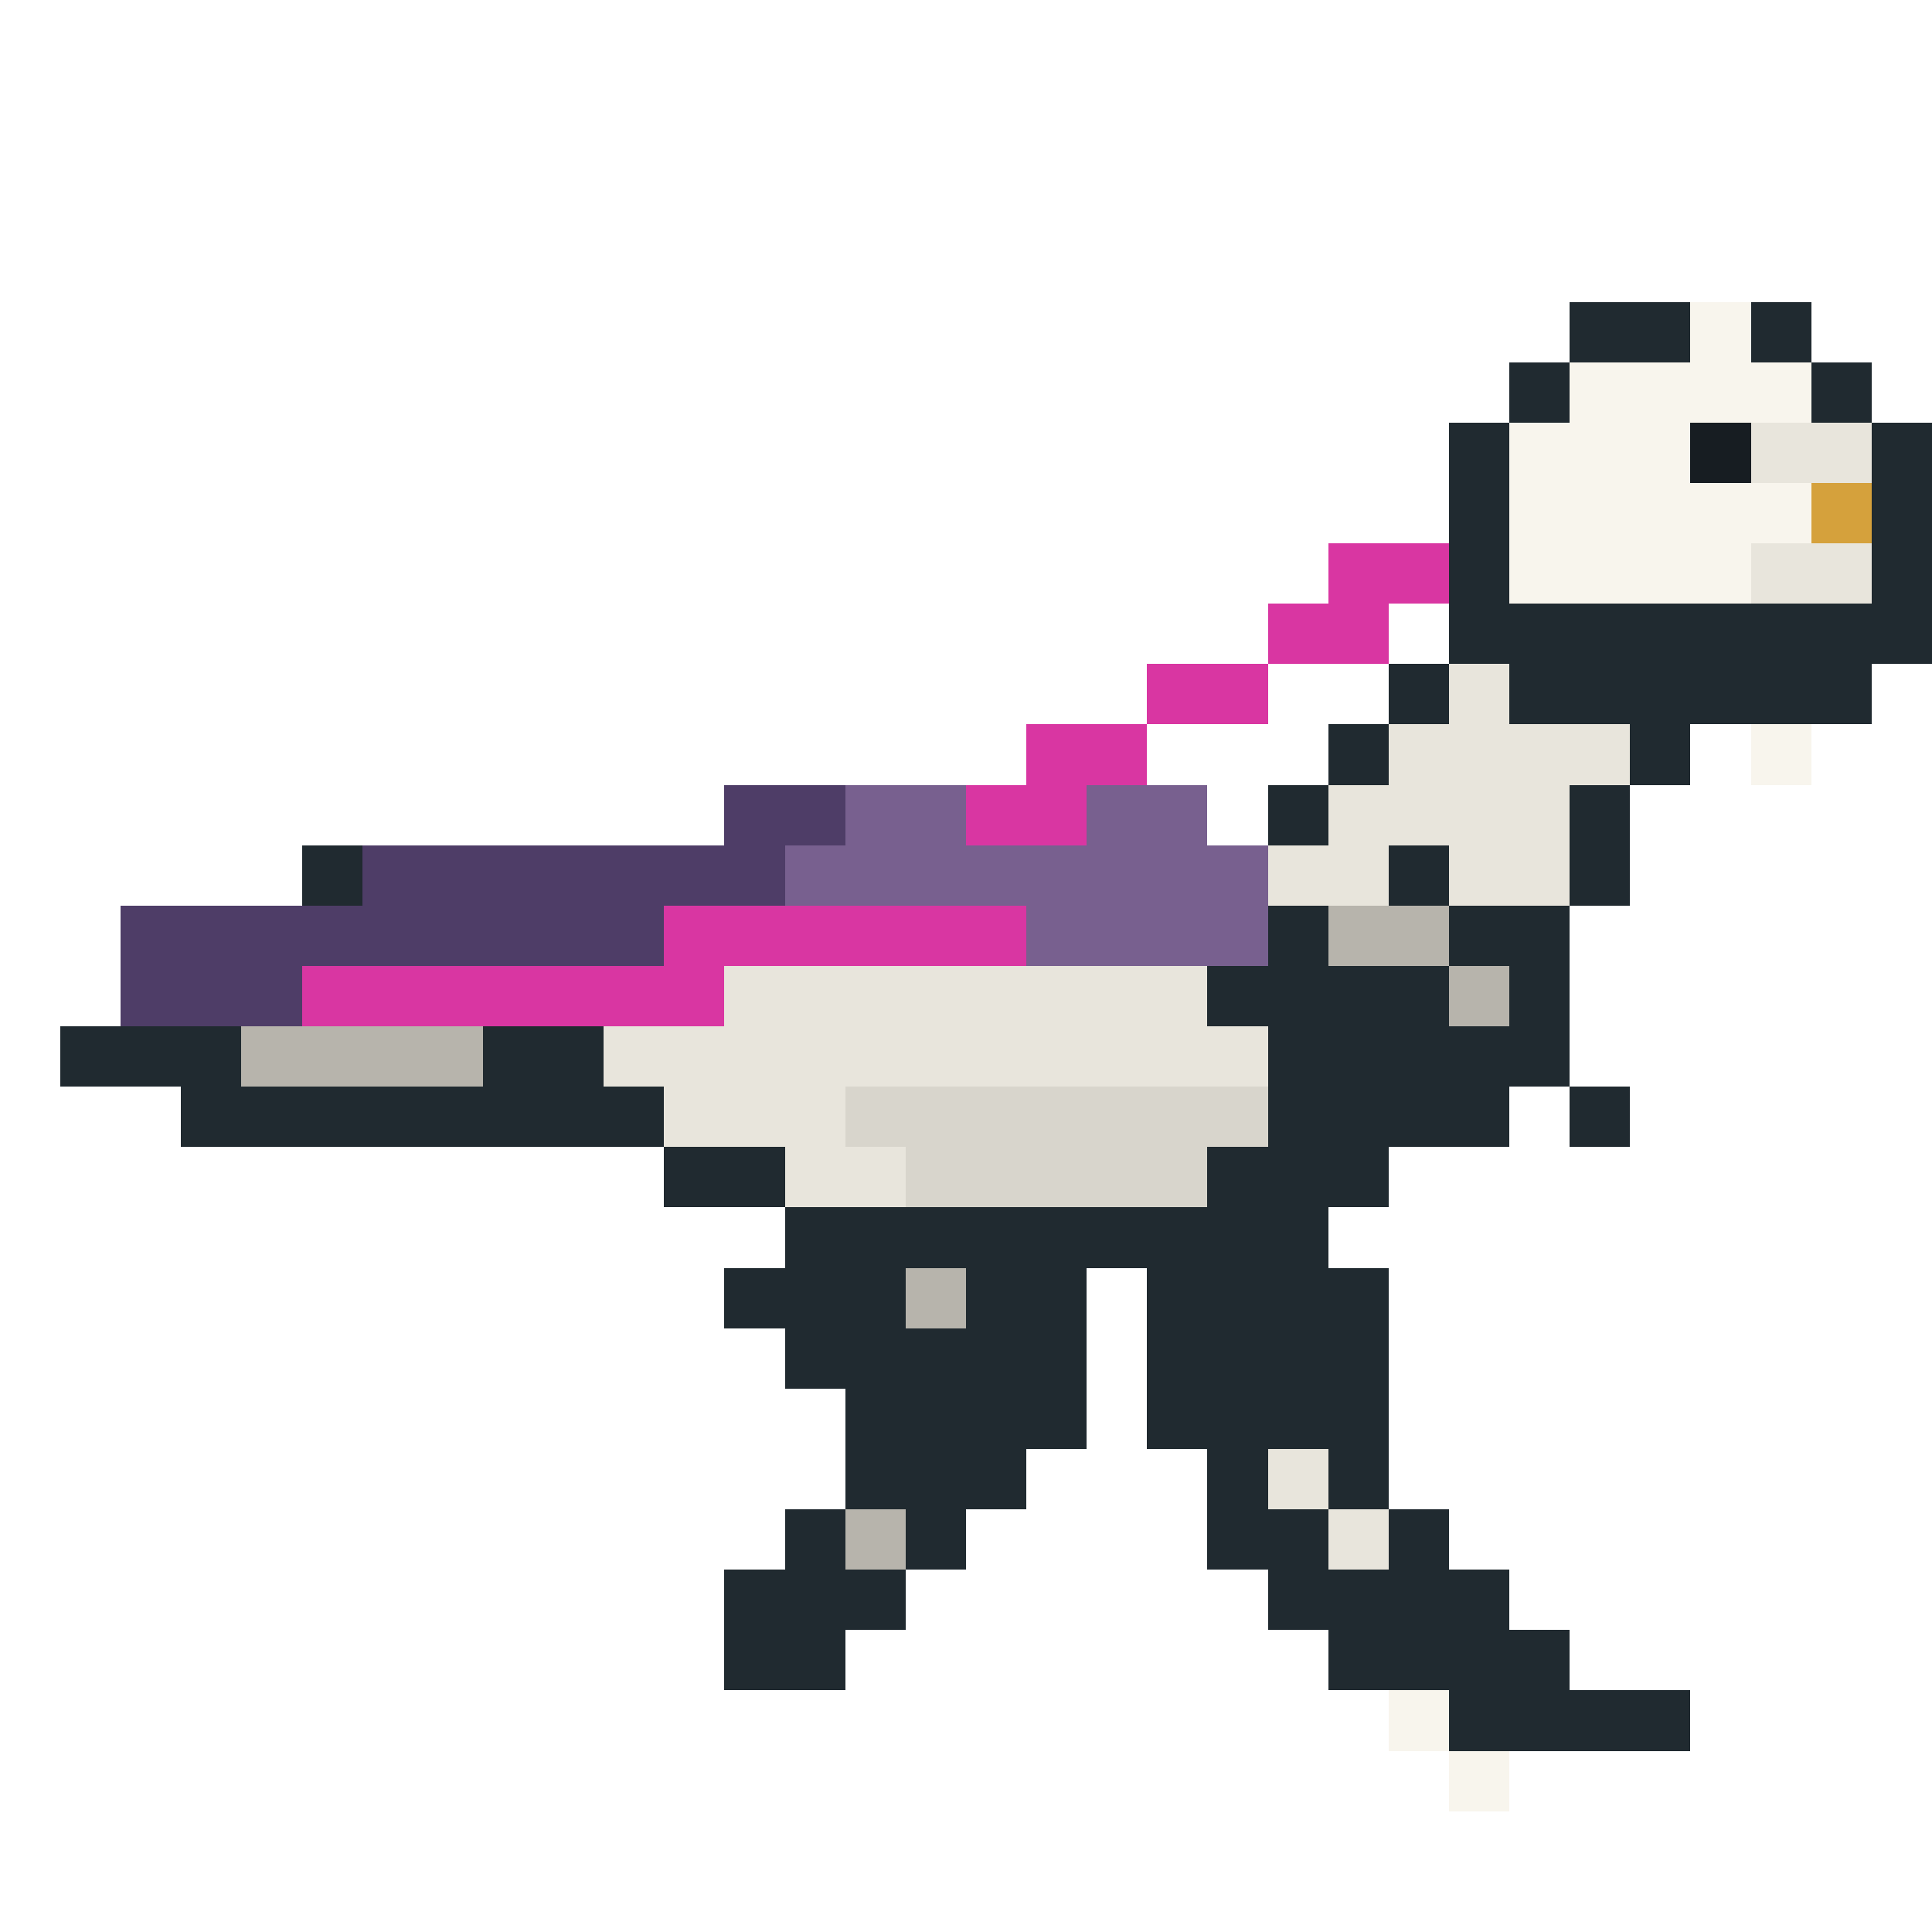
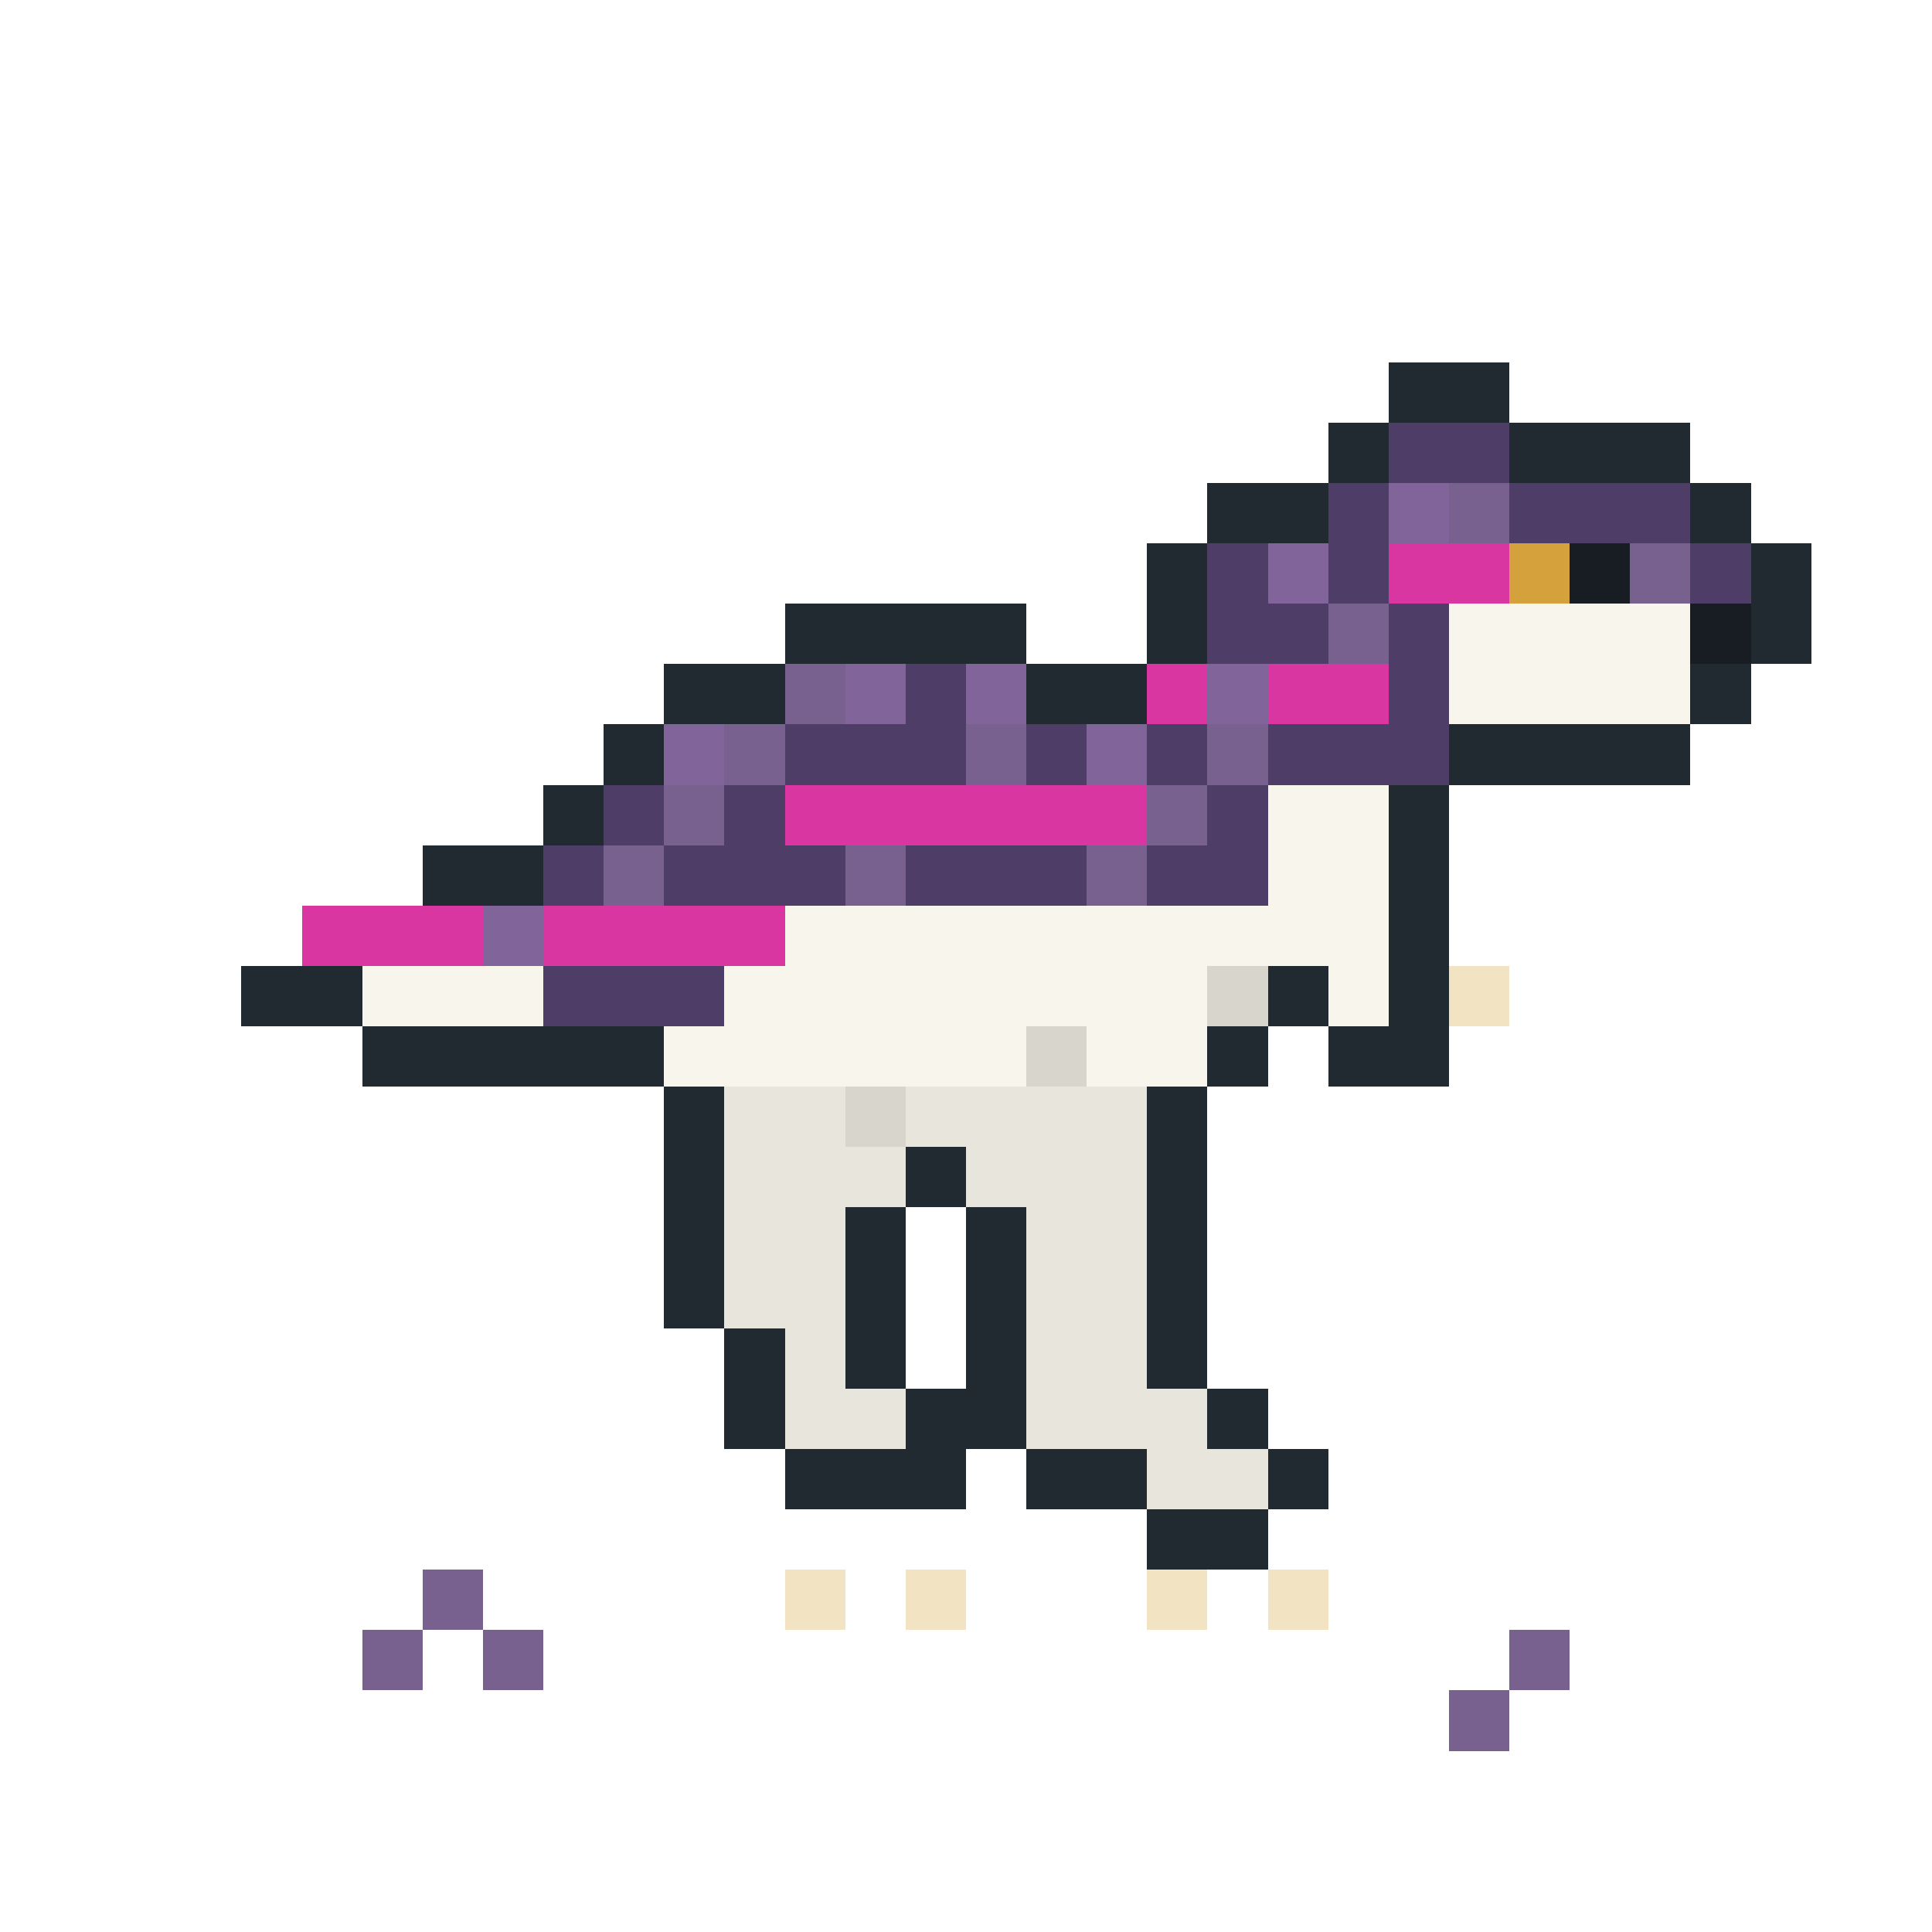
<svg xmlns="http://www.w3.org/2000/svg" viewBox="0 0 128 128" shape-rendering="crispEdges" role="img" aria-label="Rosa" data-character="Rosa" data-species="Velociraptor" data-age="juvenile" data-lineage="Violeta" data-hide="white" data-back="purple" data-dorsal-stripe="magenta" data-eye="gold-ochre" data-origin="Jurassic World Dominion" data-render-style="pixel-art" data-pixel-grid="4px" data-pose="land" data-motion-accent="landing">
-   <rect x="104" y="20" width="4" height="4" fill="#202a30" />
-   <rect x="108" y="20" width="4" height="4" fill="#202a30" />
-   <rect x="112" y="20" width="4" height="4" fill="#f8f5ed" />
-   <rect x="116" y="20" width="4" height="4" fill="#202a30" />
-   <rect x="100" y="24" width="4" height="4" fill="#202a30" />
-   <rect x="104" y="24" width="4" height="4" fill="#f8f5ed" />
-   <rect x="108" y="24" width="4" height="4" fill="#f8f5ed" />
-   <rect x="112" y="24" width="4" height="4" fill="#f8f5ed" />
-   <rect x="116" y="24" width="4" height="4" fill="#f8f5ed" />
-   <rect x="120" y="24" width="4" height="4" fill="#202a30" />
-   <rect x="96" y="28" width="4" height="4" fill="#202a30" />
-   <rect x="100" y="28" width="4" height="4" fill="#f8f5ed" />
-   <rect x="104" y="28" width="4" height="4" fill="#f8f5ed" />
-   <rect x="108" y="28" width="4" height="4" fill="#f8f5ed" />
-   <rect x="112" y="28" width="4" height="4" fill="#171d22" />
-   <rect x="116" y="28" width="4" height="4" fill="#e8e5dc" />
-   <rect x="120" y="28" width="4" height="4" fill="#e8e5dc" />
-   <rect x="124" y="28" width="4" height="4" fill="#202a30" />
-   <rect x="96" y="32" width="4" height="4" fill="#202a30" />
-   <rect x="100" y="32" width="4" height="4" fill="#f8f5ed" />
-   <rect x="104" y="32" width="4" height="4" fill="#f8f5ed" />
-   <rect x="108" y="32" width="4" height="4" fill="#f8f5ed" />
-   <rect x="112" y="32" width="4" height="4" fill="#f8f5ed" />
-   <rect x="116" y="32" width="4" height="4" fill="#f8f5ed" />
-   <rect x="120" y="32" width="4" height="4" fill="#d5a13c" />
-   <rect x="124" y="32" width="4" height="4" fill="#202a30" />
-   <rect x="88" y="36" width="4" height="4" fill="#d936a2" />
+   <rect x="92" y="24" width="4" height="4" fill="#202a30" />
+   <rect x="96" y="24" width="4" height="4" fill="#202a30" />
+   <rect x="88" y="28" width="4" height="4" fill="#202a30" />
+   <rect x="92" y="28" width="4" height="4" fill="#4e3d67" />
+   <rect x="96" y="28" width="4" height="4" fill="#4e3d67" />
+   <rect x="100" y="28" width="4" height="4" fill="#202a30" />
+   <rect x="104" y="28" width="4" height="4" fill="#202a30" />
+   <rect x="108" y="28" width="4" height="4" fill="#202a30" />
+   <rect x="80" y="32" width="4" height="4" fill="#202a30" />
+   <rect x="84" y="32" width="4" height="4" fill="#202a30" />
+   <rect x="88" y="32" width="4" height="4" fill="#4e3d67" />
+   <rect x="92" y="32" width="4" height="4" fill="#4e3d67" />
+   <rect x="96" y="32" width="4" height="4" fill="#78608f" />
+   <rect x="100" y="32" width="4" height="4" fill="#4e3d67" />
+   <rect x="104" y="32" width="4" height="4" fill="#4e3d67" />
+   <rect x="108" y="32" width="4" height="4" fill="#4e3d67" />
+   <rect x="112" y="32" width="4" height="4" fill="#202a30" />
+   <rect x="76" y="36" width="4" height="4" fill="#202a30" />
+   <rect x="80" y="36" width="4" height="4" fill="#4e3d67" />
+   <rect x="84" y="36" width="4" height="4" fill="#4e3d67" />
+   <rect x="88" y="36" width="4" height="4" fill="#4e3d67" />
  <rect x="92" y="36" width="4" height="4" fill="#d936a2" />
-   <rect x="96" y="36" width="4" height="4" fill="#202a30" />
-   <rect x="100" y="36" width="4" height="4" fill="#f8f5ed" />
-   <rect x="104" y="36" width="4" height="4" fill="#f8f5ed" />
-   <rect x="108" y="36" width="4" height="4" fill="#f8f5ed" />
-   <rect x="112" y="36" width="4" height="4" fill="#f8f5ed" />
-   <rect x="116" y="36" width="4" height="4" fill="#e8e5dc" />
-   <rect x="120" y="36" width="4" height="4" fill="#e8e5dc" />
-   <rect x="124" y="36" width="4" height="4" fill="#202a30" />
-   <rect x="84" y="40" width="4" height="4" fill="#d936a2" />
-   <rect x="88" y="40" width="4" height="4" fill="#d936a2" />
-   <rect x="96" y="40" width="4" height="4" fill="#202a30" />
-   <rect x="100" y="40" width="4" height="4" fill="#202a30" />
-   <rect x="104" y="40" width="4" height="4" fill="#202a30" />
-   <rect x="108" y="40" width="4" height="4" fill="#202a30" />
-   <rect x="112" y="40" width="4" height="4" fill="#202a30" />
+   <rect x="96" y="36" width="4" height="4" fill="#d936a2" />
+   <rect x="100" y="36" width="4" height="4" fill="#d936a2" />
+   <rect x="104" y="36" width="4" height="4" fill="#d936a2" />
+   <rect x="108" y="36" width="4" height="4" fill="#78608f" />
+   <rect x="112" y="36" width="4" height="4" fill="#4e3d67" />
+   <rect x="116" y="36" width="4" height="4" fill="#202a30" />
+   <rect x="52" y="40" width="4" height="4" fill="#202a30" />
+   <rect x="56" y="40" width="4" height="4" fill="#202a30" />
+   <rect x="60" y="40" width="4" height="4" fill="#202a30" />
+   <rect x="64" y="40" width="4" height="4" fill="#202a30" />
+   <rect x="76" y="40" width="4" height="4" fill="#202a30" />
+   <rect x="80" y="40" width="4" height="4" fill="#4e3d67" />
+   <rect x="84" y="40" width="4" height="4" fill="#4e3d67" />
+   <rect x="88" y="40" width="4" height="4" fill="#78608f" />
+   <rect x="92" y="40" width="4" height="4" fill="#4e3d67" />
+   <rect x="96" y="40" width="4" height="4" fill="#f8f5ed" />
+   <rect x="100" y="40" width="4" height="4" fill="#f8f5ed" />
+   <rect x="104" y="40" width="4" height="4" fill="#f8f5ed" />
+   <rect x="108" y="40" width="4" height="4" fill="#f8f5ed" />
+   <rect x="112" y="40" width="4" height="4" fill="#4e3d67" />
  <rect x="116" y="40" width="4" height="4" fill="#202a30" />
-   <rect x="120" y="40" width="4" height="4" fill="#202a30" />
-   <rect x="124" y="40" width="4" height="4" fill="#202a30" />
+   <rect x="44" y="44" width="4" height="4" fill="#202a30" />
+   <rect x="48" y="44" width="4" height="4" fill="#202a30" />
+   <rect x="52" y="44" width="4" height="4" fill="#78608f" />
+   <rect x="56" y="44" width="4" height="4" fill="#4e3d67" />
+   <rect x="60" y="44" width="4" height="4" fill="#4e3d67" />
+   <rect x="64" y="44" width="4" height="4" fill="#4e3d67" />
+   <rect x="68" y="44" width="4" height="4" fill="#202a30" />
+   <rect x="72" y="44" width="4" height="4" fill="#202a30" />
  <rect x="76" y="44" width="4" height="4" fill="#d936a2" />
  <rect x="80" y="44" width="4" height="4" fill="#d936a2" />
-   <rect x="92" y="44" width="4" height="4" fill="#202a30" />
-   <rect x="96" y="44" width="4" height="4" fill="#e8e5dc" />
-   <rect x="100" y="44" width="4" height="4" fill="#202a30" />
-   <rect x="104" y="44" width="4" height="4" fill="#202a30" />
-   <rect x="108" y="44" width="4" height="4" fill="#202a30" />
+   <rect x="84" y="44" width="4" height="4" fill="#d936a2" />
+   <rect x="88" y="44" width="4" height="4" fill="#d936a2" />
+   <rect x="92" y="44" width="4" height="4" fill="#4e3d67" />
+   <rect x="96" y="44" width="4" height="4" fill="#f8f5ed" />
+   <rect x="100" y="44" width="4" height="4" fill="#f8f5ed" />
+   <rect x="104" y="44" width="4" height="4" fill="#f8f5ed" />
+   <rect x="108" y="44" width="4" height="4" fill="#f8f5ed" />
  <rect x="112" y="44" width="4" height="4" fill="#202a30" />
-   <rect x="116" y="44" width="4" height="4" fill="#202a30" />
-   <rect x="120" y="44" width="4" height="4" fill="#202a30" />
-   <rect x="68" y="48" width="4" height="4" fill="#d936a2" />
-   <rect x="72" y="48" width="4" height="4" fill="#d936a2" />
-   <rect x="88" y="48" width="4" height="4" fill="#202a30" />
-   <rect x="92" y="48" width="4" height="4" fill="#e8e5dc" />
-   <rect x="96" y="48" width="4" height="4" fill="#e8e5dc" />
-   <rect x="100" y="48" width="4" height="4" fill="#e8e5dc" />
-   <rect x="104" y="48" width="4" height="4" fill="#e8e5dc" />
+   <rect x="40" y="48" width="4" height="4" fill="#202a30" />
+   <rect x="44" y="48" width="4" height="4" fill="#4e3d67" />
+   <rect x="48" y="48" width="4" height="4" fill="#78608f" />
+   <rect x="52" y="48" width="4" height="4" fill="#4e3d67" />
+   <rect x="56" y="48" width="4" height="4" fill="#4e3d67" />
+   <rect x="60" y="48" width="4" height="4" fill="#4e3d67" />
+   <rect x="64" y="48" width="4" height="4" fill="#78608f" />
+   <rect x="68" y="48" width="4" height="4" fill="#4e3d67" />
+   <rect x="72" y="48" width="4" height="4" fill="#4e3d67" />
+   <rect x="76" y="48" width="4" height="4" fill="#4e3d67" />
+   <rect x="80" y="48" width="4" height="4" fill="#78608f" />
+   <rect x="84" y="48" width="4" height="4" fill="#4e3d67" />
+   <rect x="88" y="48" width="4" height="4" fill="#4e3d67" />
+   <rect x="92" y="48" width="4" height="4" fill="#4e3d67" />
+   <rect x="96" y="48" width="4" height="4" fill="#202a30" />
+   <rect x="100" y="48" width="4" height="4" fill="#202a30" />
+   <rect x="104" y="48" width="4" height="4" fill="#202a30" />
  <rect x="108" y="48" width="4" height="4" fill="#202a30" />
-   <rect x="116" y="48" width="4" height="4" fill="#f8f5ed" />
+   <rect x="36" y="52" width="4" height="4" fill="#202a30" />
+   <rect x="40" y="52" width="4" height="4" fill="#4e3d67" />
+   <rect x="44" y="52" width="4" height="4" fill="#78608f" />
  <rect x="48" y="52" width="4" height="4" fill="#4e3d67" />
-   <rect x="52" y="52" width="4" height="4" fill="#4e3d67" />
-   <rect x="56" y="52" width="4" height="4" fill="#78608f" />
-   <rect x="60" y="52" width="4" height="4" fill="#78608f" />
+   <rect x="52" y="52" width="4" height="4" fill="#d936a2" />
+   <rect x="56" y="52" width="4" height="4" fill="#d936a2" />
+   <rect x="60" y="52" width="4" height="4" fill="#d936a2" />
  <rect x="64" y="52" width="4" height="4" fill="#d936a2" />
  <rect x="68" y="52" width="4" height="4" fill="#d936a2" />
-   <rect x="72" y="52" width="4" height="4" fill="#78608f" />
+   <rect x="72" y="52" width="4" height="4" fill="#d936a2" />
  <rect x="76" y="52" width="4" height="4" fill="#78608f" />
-   <rect x="84" y="52" width="4" height="4" fill="#202a30" />
-   <rect x="88" y="52" width="4" height="4" fill="#e8e5dc" />
-   <rect x="92" y="52" width="4" height="4" fill="#e8e5dc" />
-   <rect x="96" y="52" width="4" height="4" fill="#e8e5dc" />
-   <rect x="100" y="52" width="4" height="4" fill="#e8e5dc" />
-   <rect x="104" y="52" width="4" height="4" fill="#202a30" />
-   <rect x="20" y="56" width="4" height="4" fill="#202a30" />
-   <rect x="24" y="56" width="4" height="4" fill="#4e3d67" />
-   <rect x="28" y="56" width="4" height="4" fill="#4e3d67" />
-   <rect x="32" y="56" width="4" height="4" fill="#4e3d67" />
+   <rect x="80" y="52" width="4" height="4" fill="#4e3d67" />
+   <rect x="84" y="52" width="4" height="4" fill="#f8f5ed" />
+   <rect x="88" y="52" width="4" height="4" fill="#f8f5ed" />
+   <rect x="92" y="52" width="4" height="4" fill="#202a30" />
+   <rect x="28" y="56" width="4" height="4" fill="#202a30" />
+   <rect x="32" y="56" width="4" height="4" fill="#202a30" />
  <rect x="36" y="56" width="4" height="4" fill="#4e3d67" />
-   <rect x="40" y="56" width="4" height="4" fill="#4e3d67" />
+   <rect x="40" y="56" width="4" height="4" fill="#78608f" />
  <rect x="44" y="56" width="4" height="4" fill="#4e3d67" />
  <rect x="48" y="56" width="4" height="4" fill="#4e3d67" />
-   <rect x="52" y="56" width="4" height="4" fill="#78608f" />
+   <rect x="52" y="56" width="4" height="4" fill="#4e3d67" />
  <rect x="56" y="56" width="4" height="4" fill="#78608f" />
-   <rect x="60" y="56" width="4" height="4" fill="#78608f" />
-   <rect x="64" y="56" width="4" height="4" fill="#78608f" />
-   <rect x="68" y="56" width="4" height="4" fill="#78608f" />
+   <rect x="60" y="56" width="4" height="4" fill="#4e3d67" />
+   <rect x="64" y="56" width="4" height="4" fill="#4e3d67" />
+   <rect x="68" y="56" width="4" height="4" fill="#4e3d67" />
  <rect x="72" y="56" width="4" height="4" fill="#78608f" />
-   <rect x="76" y="56" width="4" height="4" fill="#78608f" />
-   <rect x="80" y="56" width="4" height="4" fill="#78608f" />
-   <rect x="84" y="56" width="4" height="4" fill="#e8e5dc" />
-   <rect x="88" y="56" width="4" height="4" fill="#e8e5dc" />
+   <rect x="76" y="56" width="4" height="4" fill="#4e3d67" />
+   <rect x="80" y="56" width="4" height="4" fill="#4e3d67" />
+   <rect x="84" y="56" width="4" height="4" fill="#f8f5ed" />
+   <rect x="88" y="56" width="4" height="4" fill="#f8f5ed" />
  <rect x="92" y="56" width="4" height="4" fill="#202a30" />
-   <rect x="96" y="56" width="4" height="4" fill="#e8e5dc" />
-   <rect x="100" y="56" width="4" height="4" fill="#e8e5dc" />
-   <rect x="104" y="56" width="4" height="4" fill="#202a30" />
-   <rect x="8" y="60" width="4" height="4" fill="#4e3d67" />
-   <rect x="12" y="60" width="4" height="4" fill="#4e3d67" />
-   <rect x="16" y="60" width="4" height="4" fill="#4e3d67" />
-   <rect x="20" y="60" width="4" height="4" fill="#4e3d67" />
-   <rect x="24" y="60" width="4" height="4" fill="#4e3d67" />
-   <rect x="28" y="60" width="4" height="4" fill="#4e3d67" />
-   <rect x="32" y="60" width="4" height="4" fill="#4e3d67" />
-   <rect x="36" y="60" width="4" height="4" fill="#4e3d67" />
-   <rect x="40" y="60" width="4" height="4" fill="#4e3d67" />
+   <rect x="20" y="60" width="4" height="4" fill="#d936a2" />
+   <rect x="24" y="60" width="4" height="4" fill="#d936a2" />
+   <rect x="28" y="60" width="4" height="4" fill="#d936a2" />
+   <rect x="32" y="60" width="4" height="4" fill="#d936a2" />
+   <rect x="36" y="60" width="4" height="4" fill="#d936a2" />
+   <rect x="40" y="60" width="4" height="4" fill="#d936a2" />
  <rect x="44" y="60" width="4" height="4" fill="#d936a2" />
  <rect x="48" y="60" width="4" height="4" fill="#d936a2" />
-   <rect x="52" y="60" width="4" height="4" fill="#d936a2" />
-   <rect x="56" y="60" width="4" height="4" fill="#d936a2" />
-   <rect x="60" y="60" width="4" height="4" fill="#d936a2" />
-   <rect x="64" y="60" width="4" height="4" fill="#d936a2" />
-   <rect x="68" y="60" width="4" height="4" fill="#78608f" />
-   <rect x="72" y="60" width="4" height="4" fill="#78608f" />
-   <rect x="76" y="60" width="4" height="4" fill="#78608f" />
-   <rect x="80" y="60" width="4" height="4" fill="#78608f" />
-   <rect x="84" y="60" width="4" height="4" fill="#202a30" />
-   <rect x="88" y="60" width="4" height="4" fill="#b7b4ac" />
-   <rect x="92" y="60" width="4" height="4" fill="#b7b4ac" />
-   <rect x="96" y="60" width="4" height="4" fill="#202a30" />
-   <rect x="100" y="60" width="4" height="4" fill="#202a30" />
-   <rect x="8" y="64" width="4" height="4" fill="#4e3d67" />
-   <rect x="12" y="64" width="4" height="4" fill="#4e3d67" />
-   <rect x="16" y="64" width="4" height="4" fill="#4e3d67" />
-   <rect x="20" y="64" width="4" height="4" fill="#d936a2" />
-   <rect x="24" y="64" width="4" height="4" fill="#d936a2" />
-   <rect x="28" y="64" width="4" height="4" fill="#d936a2" />
-   <rect x="32" y="64" width="4" height="4" fill="#d936a2" />
-   <rect x="36" y="64" width="4" height="4" fill="#d936a2" />
-   <rect x="40" y="64" width="4" height="4" fill="#d936a2" />
-   <rect x="44" y="64" width="4" height="4" fill="#d936a2" />
-   <rect x="48" y="64" width="4" height="4" fill="#e8e5dc" />
-   <rect x="52" y="64" width="4" height="4" fill="#e8e5dc" />
-   <rect x="56" y="64" width="4" height="4" fill="#e8e5dc" />
-   <rect x="60" y="64" width="4" height="4" fill="#e8e5dc" />
-   <rect x="64" y="64" width="4" height="4" fill="#e8e5dc" />
-   <rect x="68" y="64" width="4" height="4" fill="#e8e5dc" />
-   <rect x="72" y="64" width="4" height="4" fill="#e8e5dc" />
-   <rect x="76" y="64" width="4" height="4" fill="#e8e5dc" />
-   <rect x="80" y="64" width="4" height="4" fill="#202a30" />
+   <rect x="52" y="60" width="4" height="4" fill="#f8f5ed" />
+   <rect x="56" y="60" width="4" height="4" fill="#f8f5ed" />
+   <rect x="60" y="60" width="4" height="4" fill="#f8f5ed" />
+   <rect x="64" y="60" width="4" height="4" fill="#f8f5ed" />
+   <rect x="68" y="60" width="4" height="4" fill="#f8f5ed" />
+   <rect x="72" y="60" width="4" height="4" fill="#f8f5ed" />
+   <rect x="76" y="60" width="4" height="4" fill="#f8f5ed" />
+   <rect x="80" y="60" width="4" height="4" fill="#f8f5ed" />
+   <rect x="84" y="60" width="4" height="4" fill="#f8f5ed" />
+   <rect x="88" y="60" width="4" height="4" fill="#f8f5ed" />
+   <rect x="92" y="60" width="4" height="4" fill="#202a30" />
+   <rect x="16" y="64" width="4" height="4" fill="#202a30" />
+   <rect x="20" y="64" width="4" height="4" fill="#202a30" />
+   <rect x="24" y="64" width="4" height="4" fill="#f8f5ed" />
+   <rect x="28" y="64" width="4" height="4" fill="#f8f5ed" />
+   <rect x="32" y="64" width="4" height="4" fill="#f8f5ed" />
+   <rect x="36" y="64" width="4" height="4" fill="#4e3d67" />
+   <rect x="40" y="64" width="4" height="4" fill="#4e3d67" />
+   <rect x="44" y="64" width="4" height="4" fill="#4e3d67" />
+   <rect x="48" y="64" width="4" height="4" fill="#f8f5ed" />
+   <rect x="52" y="64" width="4" height="4" fill="#f8f5ed" />
+   <rect x="56" y="64" width="4" height="4" fill="#f8f5ed" />
+   <rect x="60" y="64" width="4" height="4" fill="#f8f5ed" />
+   <rect x="64" y="64" width="4" height="4" fill="#f8f5ed" />
+   <rect x="68" y="64" width="4" height="4" fill="#f8f5ed" />
+   <rect x="72" y="64" width="4" height="4" fill="#f8f5ed" />
+   <rect x="76" y="64" width="4" height="4" fill="#f8f5ed" />
+   <rect x="80" y="64" width="4" height="4" fill="#d8d5cc" />
  <rect x="84" y="64" width="4" height="4" fill="#202a30" />
-   <rect x="88" y="64" width="4" height="4" fill="#202a30" />
+   <rect x="88" y="64" width="4" height="4" fill="#f8f5ed" />
  <rect x="92" y="64" width="4" height="4" fill="#202a30" />
-   <rect x="96" y="64" width="4" height="4" fill="#b7b4ac" />
-   <rect x="100" y="64" width="4" height="4" fill="#202a30" />
-   <rect x="4" y="68" width="4" height="4" fill="#202a30" />
-   <rect x="8" y="68" width="4" height="4" fill="#202a30" />
-   <rect x="12" y="68" width="4" height="4" fill="#202a30" />
-   <rect x="16" y="68" width="4" height="4" fill="#b7b4ac" />
-   <rect x="20" y="68" width="4" height="4" fill="#b7b4ac" />
-   <rect x="24" y="68" width="4" height="4" fill="#b7b4ac" />
-   <rect x="28" y="68" width="4" height="4" fill="#b7b4ac" />
+   <rect x="24" y="68" width="4" height="4" fill="#202a30" />
+   <rect x="28" y="68" width="4" height="4" fill="#202a30" />
  <rect x="32" y="68" width="4" height="4" fill="#202a30" />
  <rect x="36" y="68" width="4" height="4" fill="#202a30" />
-   <rect x="40" y="68" width="4" height="4" fill="#e8e5dc" />
-   <rect x="44" y="68" width="4" height="4" fill="#e8e5dc" />
-   <rect x="48" y="68" width="4" height="4" fill="#e8e5dc" />
-   <rect x="52" y="68" width="4" height="4" fill="#e8e5dc" />
-   <rect x="56" y="68" width="4" height="4" fill="#e8e5dc" />
-   <rect x="60" y="68" width="4" height="4" fill="#e8e5dc" />
-   <rect x="64" y="68" width="4" height="4" fill="#e8e5dc" />
-   <rect x="68" y="68" width="4" height="4" fill="#e8e5dc" />
-   <rect x="72" y="68" width="4" height="4" fill="#e8e5dc" />
-   <rect x="76" y="68" width="4" height="4" fill="#e8e5dc" />
-   <rect x="80" y="68" width="4" height="4" fill="#e8e5dc" />
-   <rect x="84" y="68" width="4" height="4" fill="#202a30" />
+   <rect x="40" y="68" width="4" height="4" fill="#202a30" />
+   <rect x="44" y="68" width="4" height="4" fill="#f8f5ed" />
+   <rect x="48" y="68" width="4" height="4" fill="#f8f5ed" />
+   <rect x="52" y="68" width="4" height="4" fill="#f8f5ed" />
+   <rect x="56" y="68" width="4" height="4" fill="#f8f5ed" />
+   <rect x="60" y="68" width="4" height="4" fill="#f8f5ed" />
+   <rect x="64" y="68" width="4" height="4" fill="#f8f5ed" />
+   <rect x="68" y="68" width="4" height="4" fill="#d8d5cc" />
+   <rect x="72" y="68" width="4" height="4" fill="#f8f5ed" />
+   <rect x="76" y="68" width="4" height="4" fill="#f8f5ed" />
+   <rect x="80" y="68" width="4" height="4" fill="#202a30" />
  <rect x="88" y="68" width="4" height="4" fill="#202a30" />
  <rect x="92" y="68" width="4" height="4" fill="#202a30" />
-   <rect x="96" y="68" width="4" height="4" fill="#202a30" />
-   <rect x="100" y="68" width="4" height="4" fill="#202a30" />
-   <rect x="12" y="72" width="4" height="4" fill="#202a30" />
-   <rect x="16" y="72" width="4" height="4" fill="#202a30" />
-   <rect x="20" y="72" width="4" height="4" fill="#202a30" />
-   <rect x="24" y="72" width="4" height="4" fill="#202a30" />
-   <rect x="28" y="72" width="4" height="4" fill="#202a30" />
-   <rect x="32" y="72" width="4" height="4" fill="#202a30" />
-   <rect x="36" y="72" width="4" height="4" fill="#202a30" />
-   <rect x="40" y="72" width="4" height="4" fill="#202a30" />
-   <rect x="44" y="72" width="4" height="4" fill="#e8e5dc" />
+   <rect x="44" y="72" width="4" height="4" fill="#202a30" />
  <rect x="48" y="72" width="4" height="4" fill="#e8e5dc" />
  <rect x="52" y="72" width="4" height="4" fill="#e8e5dc" />
  <rect x="56" y="72" width="4" height="4" fill="#d8d5cc" />
-   <rect x="60" y="72" width="4" height="4" fill="#d8d5cc" />
-   <rect x="64" y="72" width="4" height="4" fill="#d8d5cc" />
-   <rect x="68" y="72" width="4" height="4" fill="#d8d5cc" />
-   <rect x="72" y="72" width="4" height="4" fill="#d8d5cc" />
-   <rect x="76" y="72" width="4" height="4" fill="#d8d5cc" />
-   <rect x="80" y="72" width="4" height="4" fill="#d8d5cc" />
-   <rect x="84" y="72" width="4" height="4" fill="#202a30" />
-   <rect x="88" y="72" width="4" height="4" fill="#202a30" />
-   <rect x="92" y="72" width="4" height="4" fill="#202a30" />
-   <rect x="96" y="72" width="4" height="4" fill="#202a30" />
-   <rect x="104" y="72" width="4" height="4" fill="#202a30" />
+   <rect x="60" y="72" width="4" height="4" fill="#e8e5dc" />
+   <rect x="64" y="72" width="4" height="4" fill="#e8e5dc" />
+   <rect x="68" y="72" width="4" height="4" fill="#e8e5dc" />
+   <rect x="72" y="72" width="4" height="4" fill="#e8e5dc" />
+   <rect x="76" y="72" width="4" height="4" fill="#202a30" />
  <rect x="44" y="76" width="4" height="4" fill="#202a30" />
-   <rect x="48" y="76" width="4" height="4" fill="#202a30" />
+   <rect x="48" y="76" width="4" height="4" fill="#e8e5dc" />
  <rect x="52" y="76" width="4" height="4" fill="#e8e5dc" />
  <rect x="56" y="76" width="4" height="4" fill="#e8e5dc" />
-   <rect x="60" y="76" width="4" height="4" fill="#d8d5cc" />
-   <rect x="64" y="76" width="4" height="4" fill="#d8d5cc" />
-   <rect x="68" y="76" width="4" height="4" fill="#d8d5cc" />
-   <rect x="72" y="76" width="4" height="4" fill="#d8d5cc" />
-   <rect x="76" y="76" width="4" height="4" fill="#d8d5cc" />
-   <rect x="80" y="76" width="4" height="4" fill="#202a30" />
-   <rect x="84" y="76" width="4" height="4" fill="#202a30" />
-   <rect x="88" y="76" width="4" height="4" fill="#202a30" />
-   <rect x="52" y="80" width="4" height="4" fill="#202a30" />
+   <rect x="60" y="76" width="4" height="4" fill="#202a30" />
+   <rect x="64" y="76" width="4" height="4" fill="#e8e5dc" />
+   <rect x="68" y="76" width="4" height="4" fill="#e8e5dc" />
+   <rect x="72" y="76" width="4" height="4" fill="#e8e5dc" />
+   <rect x="76" y="76" width="4" height="4" fill="#202a30" />
+   <rect x="44" y="80" width="4" height="4" fill="#202a30" />
+   <rect x="48" y="80" width="4" height="4" fill="#e8e5dc" />
+   <rect x="52" y="80" width="4" height="4" fill="#e8e5dc" />
  <rect x="56" y="80" width="4" height="4" fill="#202a30" />
-   <rect x="60" y="80" width="4" height="4" fill="#202a30" />
  <rect x="64" y="80" width="4" height="4" fill="#202a30" />
-   <rect x="68" y="80" width="4" height="4" fill="#202a30" />
-   <rect x="72" y="80" width="4" height="4" fill="#202a30" />
+   <rect x="68" y="80" width="4" height="4" fill="#e8e5dc" />
+   <rect x="72" y="80" width="4" height="4" fill="#e8e5dc" />
  <rect x="76" y="80" width="4" height="4" fill="#202a30" />
-   <rect x="80" y="80" width="4" height="4" fill="#202a30" />
-   <rect x="84" y="80" width="4" height="4" fill="#202a30" />
-   <rect x="48" y="84" width="4" height="4" fill="#202a30" />
-   <rect x="52" y="84" width="4" height="4" fill="#202a30" />
+   <rect x="44" y="84" width="4" height="4" fill="#202a30" />
+   <rect x="48" y="84" width="4" height="4" fill="#e8e5dc" />
+   <rect x="52" y="84" width="4" height="4" fill="#e8e5dc" />
  <rect x="56" y="84" width="4" height="4" fill="#202a30" />
-   <rect x="60" y="84" width="4" height="4" fill="#b7b4ac" />
  <rect x="64" y="84" width="4" height="4" fill="#202a30" />
-   <rect x="68" y="84" width="4" height="4" fill="#202a30" />
+   <rect x="68" y="84" width="4" height="4" fill="#e8e5dc" />
+   <rect x="72" y="84" width="4" height="4" fill="#e8e5dc" />
  <rect x="76" y="84" width="4" height="4" fill="#202a30" />
-   <rect x="80" y="84" width="4" height="4" fill="#202a30" />
-   <rect x="84" y="84" width="4" height="4" fill="#202a30" />
-   <rect x="88" y="84" width="4" height="4" fill="#202a30" />
-   <rect x="52" y="88" width="4" height="4" fill="#202a30" />
+   <rect x="48" y="88" width="4" height="4" fill="#202a30" />
+   <rect x="52" y="88" width="4" height="4" fill="#e8e5dc" />
  <rect x="56" y="88" width="4" height="4" fill="#202a30" />
-   <rect x="60" y="88" width="4" height="4" fill="#202a30" />
  <rect x="64" y="88" width="4" height="4" fill="#202a30" />
-   <rect x="68" y="88" width="4" height="4" fill="#202a30" />
+   <rect x="68" y="88" width="4" height="4" fill="#e8e5dc" />
+   <rect x="72" y="88" width="4" height="4" fill="#e8e5dc" />
  <rect x="76" y="88" width="4" height="4" fill="#202a30" />
-   <rect x="80" y="88" width="4" height="4" fill="#202a30" />
-   <rect x="84" y="88" width="4" height="4" fill="#202a30" />
-   <rect x="88" y="88" width="4" height="4" fill="#202a30" />
-   <rect x="56" y="92" width="4" height="4" fill="#202a30" />
+   <rect x="48" y="92" width="4" height="4" fill="#202a30" />
+   <rect x="52" y="92" width="4" height="4" fill="#e8e5dc" />
+   <rect x="56" y="92" width="4" height="4" fill="#e8e5dc" />
  <rect x="60" y="92" width="4" height="4" fill="#202a30" />
  <rect x="64" y="92" width="4" height="4" fill="#202a30" />
-   <rect x="68" y="92" width="4" height="4" fill="#202a30" />
-   <rect x="76" y="92" width="4" height="4" fill="#202a30" />
+   <rect x="68" y="92" width="4" height="4" fill="#e8e5dc" />
+   <rect x="72" y="92" width="4" height="4" fill="#e8e5dc" />
+   <rect x="76" y="92" width="4" height="4" fill="#e8e5dc" />
  <rect x="80" y="92" width="4" height="4" fill="#202a30" />
-   <rect x="84" y="92" width="4" height="4" fill="#202a30" />
-   <rect x="88" y="92" width="4" height="4" fill="#202a30" />
+   <rect x="52" y="96" width="4" height="4" fill="#202a30" />
  <rect x="56" y="96" width="4" height="4" fill="#202a30" />
  <rect x="60" y="96" width="4" height="4" fill="#202a30" />
-   <rect x="64" y="96" width="4" height="4" fill="#202a30" />
-   <rect x="80" y="96" width="4" height="4" fill="#202a30" />
-   <rect x="84" y="96" width="4" height="4" fill="#e8e5dc" />
-   <rect x="88" y="96" width="4" height="4" fill="#202a30" />
-   <rect x="52" y="100" width="4" height="4" fill="#202a30" />
-   <rect x="56" y="100" width="4" height="4" fill="#b7b4ac" />
-   <rect x="60" y="100" width="4" height="4" fill="#202a30" />
+   <rect x="68" y="96" width="4" height="4" fill="#202a30" />
+   <rect x="72" y="96" width="4" height="4" fill="#202a30" />
+   <rect x="76" y="96" width="4" height="4" fill="#e8e5dc" />
+   <rect x="80" y="96" width="4" height="4" fill="#e8e5dc" />
+   <rect x="84" y="96" width="4" height="4" fill="#202a30" />
+   <rect x="76" y="100" width="4" height="4" fill="#202a30" />
  <rect x="80" y="100" width="4" height="4" fill="#202a30" />
-   <rect x="84" y="100" width="4" height="4" fill="#202a30" />
-   <rect x="88" y="100" width="4" height="4" fill="#e8e5dc" />
-   <rect x="92" y="100" width="4" height="4" fill="#202a30" />
-   <rect x="48" y="104" width="4" height="4" fill="#202a30" />
-   <rect x="52" y="104" width="4" height="4" fill="#202a30" />
-   <rect x="56" y="104" width="4" height="4" fill="#202a30" />
-   <rect x="84" y="104" width="4" height="4" fill="#202a30" />
-   <rect x="88" y="104" width="4" height="4" fill="#202a30" />
-   <rect x="92" y="104" width="4" height="4" fill="#202a30" />
-   <rect x="96" y="104" width="4" height="4" fill="#202a30" />
-   <rect x="48" y="108" width="4" height="4" fill="#202a30" />
-   <rect x="52" y="108" width="4" height="4" fill="#202a30" />
-   <rect x="88" y="108" width="4" height="4" fill="#202a30" />
-   <rect x="92" y="108" width="4" height="4" fill="#202a30" />
-   <rect x="96" y="108" width="4" height="4" fill="#202a30" />
-   <rect x="100" y="108" width="4" height="4" fill="#202a30" />
-   <rect x="92" y="112" width="4" height="4" fill="#f8f5ed" />
-   <rect x="96" y="112" width="4" height="4" fill="#202a30" />
-   <rect x="100" y="112" width="4" height="4" fill="#202a30" />
-   <rect x="104" y="112" width="4" height="4" fill="#202a30" />
-   <rect x="108" y="112" width="4" height="4" fill="#202a30" />
-   <rect x="96" y="116" width="4" height="4" fill="#f8f5ed" />
+   <rect x="32" y="60" width="4" height="4" fill="#80649a" />
+   <rect x="44" y="48" width="4" height="4" fill="#80649a" />
+   <rect x="56" y="44" width="4" height="4" fill="#80649a" />
+   <rect x="64" y="44" width="4" height="4" fill="#80649a" />
+   <rect x="72" y="48" width="4" height="4" fill="#80649a" />
+   <rect x="80" y="44" width="4" height="4" fill="#80649a" />
+   <rect x="84" y="36" width="4" height="4" fill="#80649a" />
+   <rect x="92" y="32" width="4" height="4" fill="#80649a" />
+   <rect x="100" y="36" width="4" height="4" fill="#d5a13c" />
+   <rect x="104" y="36" width="4" height="4" fill="#d5a13c" />
+   <rect x="104" y="36" width="4" height="4" fill="#171d22" />
+   <rect x="112" y="40" width="4" height="4" fill="#171d22" />
+   <rect x="52" y="104" width="4" height="4" fill="#f2e3c3" />
+   <rect x="60" y="104" width="4" height="4" fill="#f2e3c3" />
+   <rect x="76" y="104" width="4" height="4" fill="#f2e3c3" />
+   <rect x="84" y="104" width="4" height="4" fill="#f2e3c3" />
+   <rect x="96" y="64" width="4" height="4" fill="#f2e3c3" />
+   <rect x="24" y="108" width="4" height="4" fill="#78608f" />
+   <rect x="28" y="104" width="4" height="4" fill="#78608f" />
+   <rect x="32" y="108" width="4" height="4" fill="#78608f" />
+   <rect x="96" y="112" width="4" height="4" fill="#78608f" />
+   <rect x="100" y="108" width="4" height="4" fill="#78608f" />
</svg>
